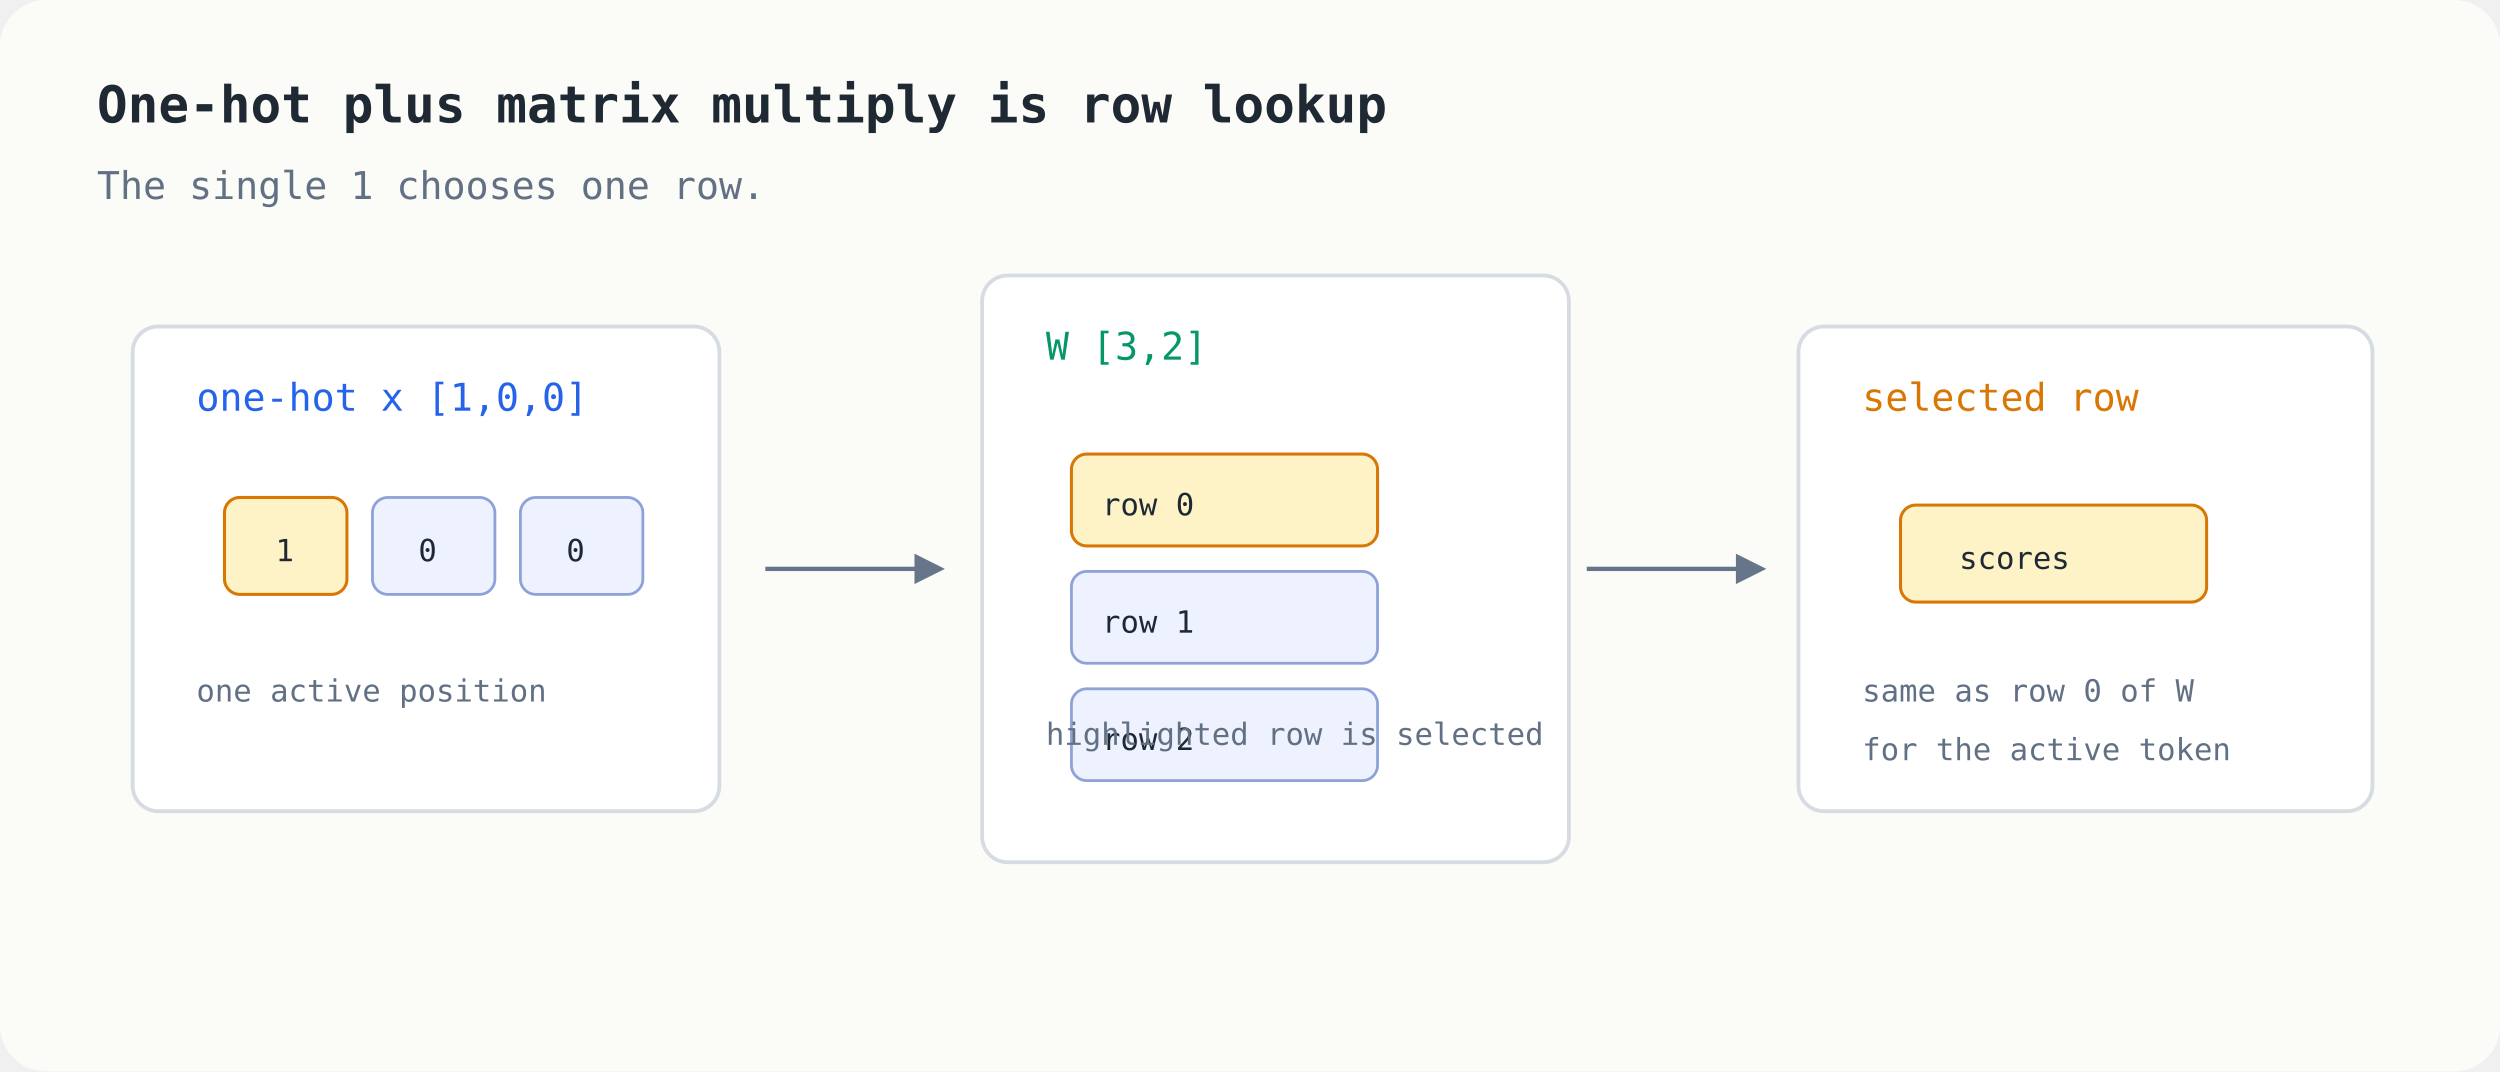
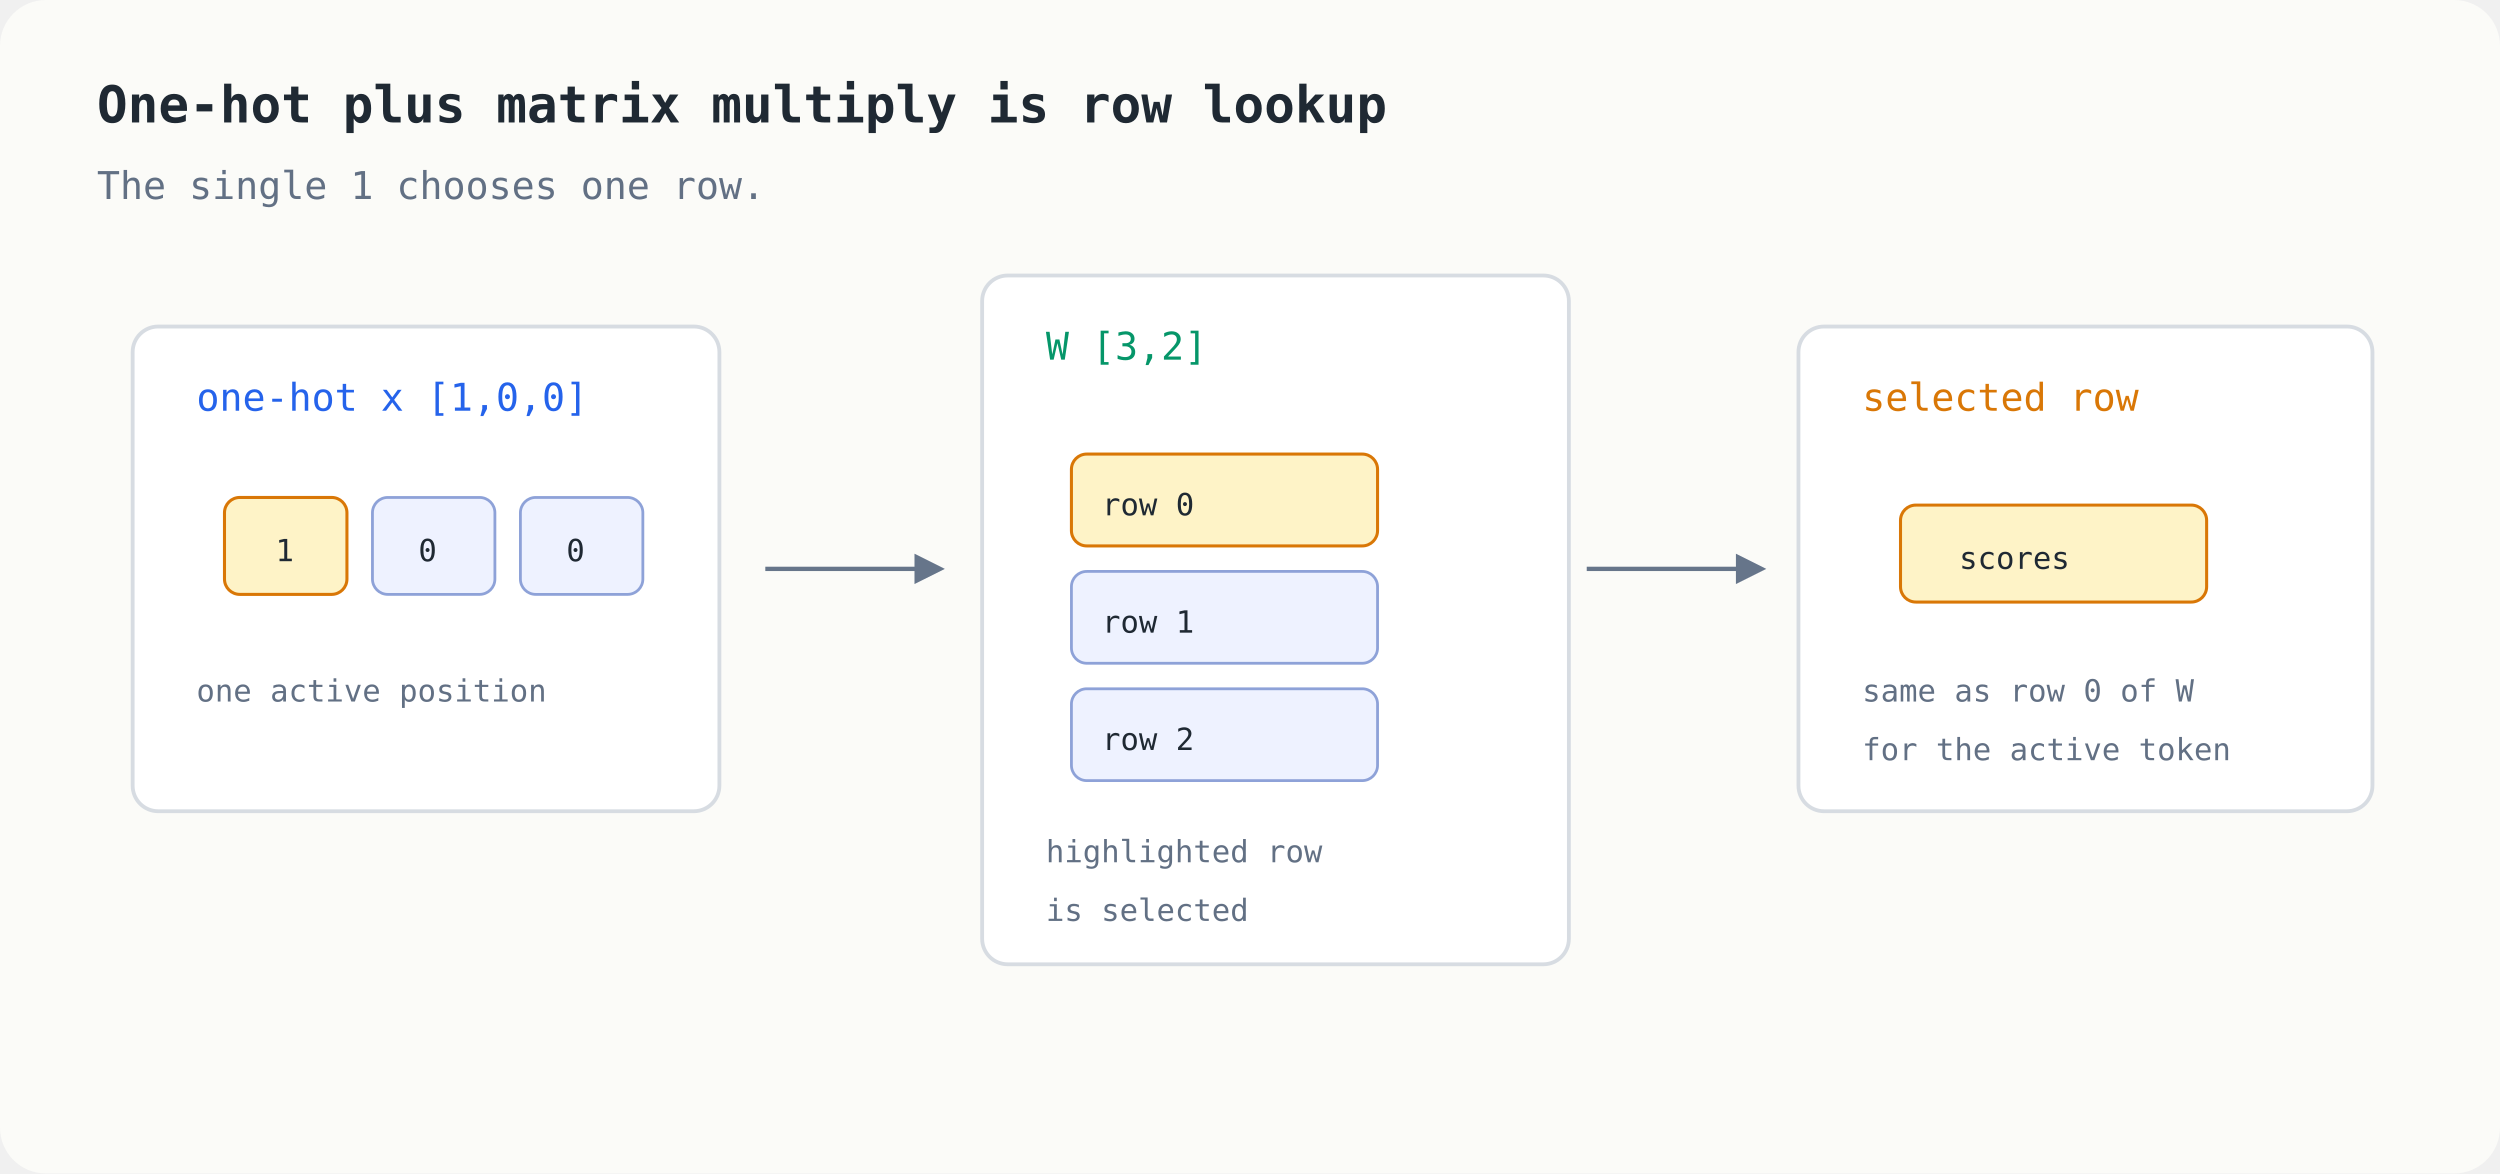
- <svg xmlns="http://www.w3.org/2000/svg" viewBox="0 0 980 420" role="img" aria-labelledby="title desc">
+ <svg xmlns="http://www.w3.org/2000/svg" viewBox="0 0 980 460" role="img" aria-labelledby="title desc">
  <defs>
    <style>
      .bg { fill: #fbfbf8; }
      .panel { fill: #fff; stroke: #d7dce2; stroke-width: 1.5; }
      .ink { fill: #1f2933; }
      .muted { fill: #627084; }
      .blue { fill: #2563eb; }
      .green { fill: #059669; }
      .orange { fill: #d97706; }
      .cell { fill: #eef2ff; stroke: #8ea2d8; stroke-width: 1.1; }
      .rowhi { fill: #fef3c7; stroke: #d97706; stroke-width: 1.2; }
      .line { stroke: #66758a; stroke-width: 1.7; fill: none; marker-end: url(#arrow); }
      .label { font: 700 20px ui-monospace, SFMono-Regular, Menlo, Consolas, monospace; }
      .text { font: 500 15px ui-monospace, SFMono-Regular, Menlo, Consolas, monospace; }
      .small { font: 500 12px ui-monospace, SFMono-Regular, Menlo, Consolas, monospace; }
    </style>
    <marker id="arrow" viewBox="0 0 10 10" refX="8" refY="5" markerWidth="7" markerHeight="7" orient="auto">
      <path d="M 0 0 L 10 5 L 0 10 z" fill="#66758a" />
    </marker>
  </defs>
-   <rect class="bg" width="980" height="420" rx="18" />
+   <rect class="bg" width="980" height="460" rx="18" />
  <text x="38" y="48" class="label ink">One-hot plus matrix multiply is row lookup</text>
  <text x="38" y="78" class="text muted">The single 1 chooses one row.</text>
  <rect x="52" y="128" width="230" height="190" rx="10" class="panel" />
  <text x="77" y="161" class="text blue">one-hot x [1,0,0]</text>
  <g transform="translate(88 195)">
    <rect x="0" y="0" width="48" height="38" rx="6" class="rowhi" />
    <text x="20" y="25" class="small ink">1</text>
    <rect x="58" y="0" width="48" height="38" rx="6" class="cell" />
    <text x="76" y="25" class="small ink">0</text>
    <rect x="116" y="0" width="48" height="38" rx="6" class="cell" />
    <text x="134" y="25" class="small ink">0</text>
  </g>
  <text x="77" y="275" class="small muted">one active position</text>
  <path d="M300 223 L368 223" class="line" />
-   <rect x="385" y="108" width="230" height="230" rx="10" class="panel" />
+   <rect x="385" y="108" width="230" height="270" rx="10" class="panel" />
  <text x="410" y="141" class="text green">W [3,2]</text>
  <g transform="translate(420 178)">
    <rect x="0" y="0" width="120" height="36" rx="6" class="rowhi" />
    <rect x="0" y="46" width="120" height="36" rx="6" class="cell" />
    <rect x="0" y="92" width="120" height="36" rx="6" class="cell" />
    <text x="12" y="24" class="small ink">row 0</text>
    <text x="12" y="70" class="small ink">row 1</text>
    <text x="12" y="116" class="small ink">row 2</text>
  </g>
-   <text x="410" y="292" class="small muted">highlighted row is selected</text>
+   <text x="410" y="338" class="small muted">highlighted row</text>
+   <text x="410" y="361" class="small muted">is selected</text>
  <path d="M622 223 L690 223" class="line" />
  <rect x="705" y="128" width="225" height="190" rx="10" class="panel" />
  <text x="730" y="161" class="text orange">selected row</text>
  <g transform="translate(745 198)">
    <rect x="0" y="0" width="120" height="38" rx="6" class="rowhi" />
    <text x="23" y="25" class="small ink">scores</text>
  </g>
  <text x="730" y="275" class="small muted">same as row 0 of W</text>
  <text x="730" y="298" class="small muted">for the active token</text>
</svg>
